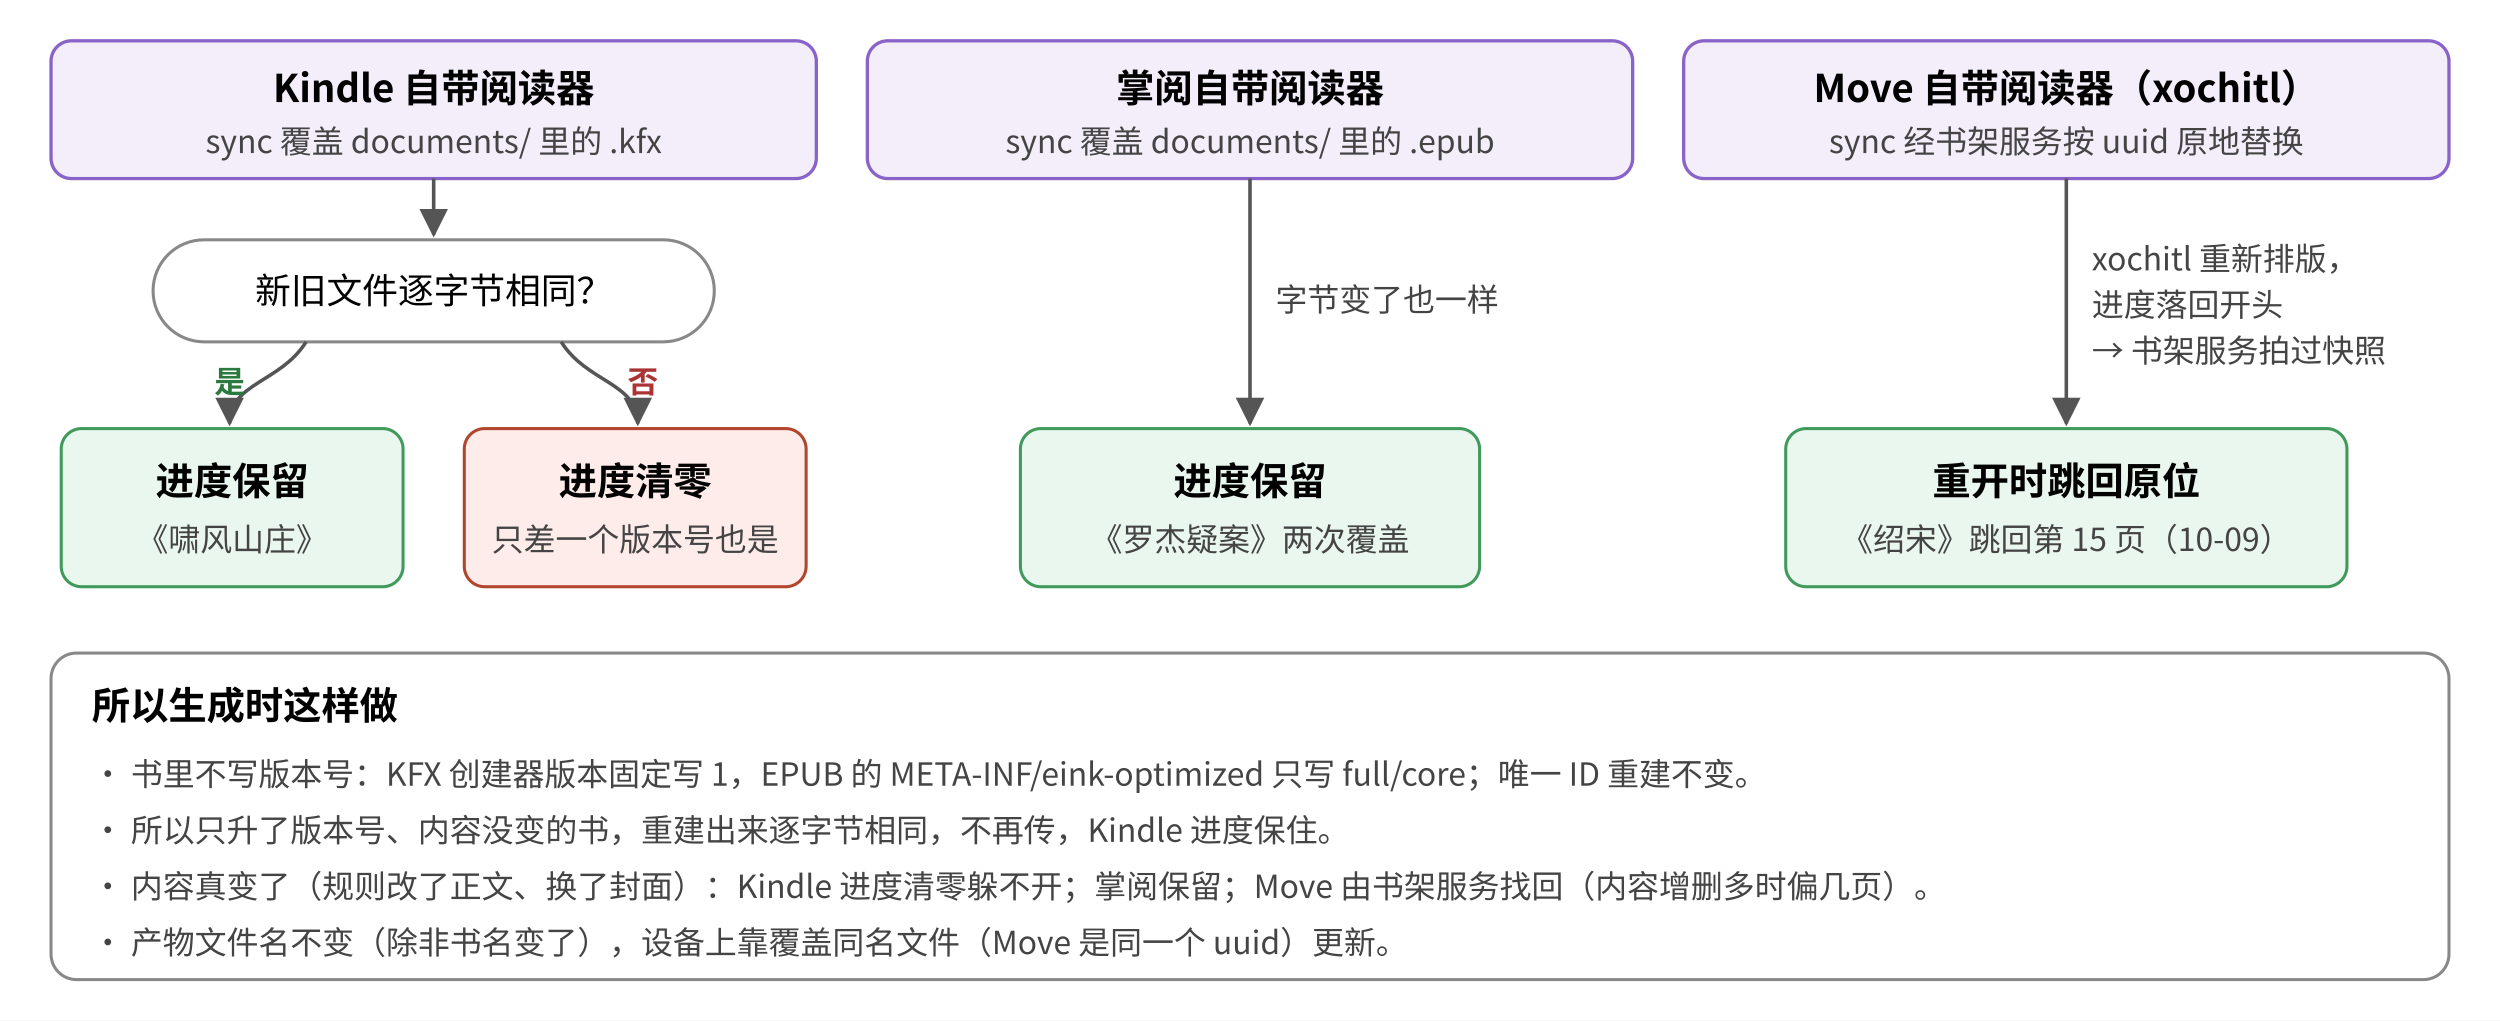
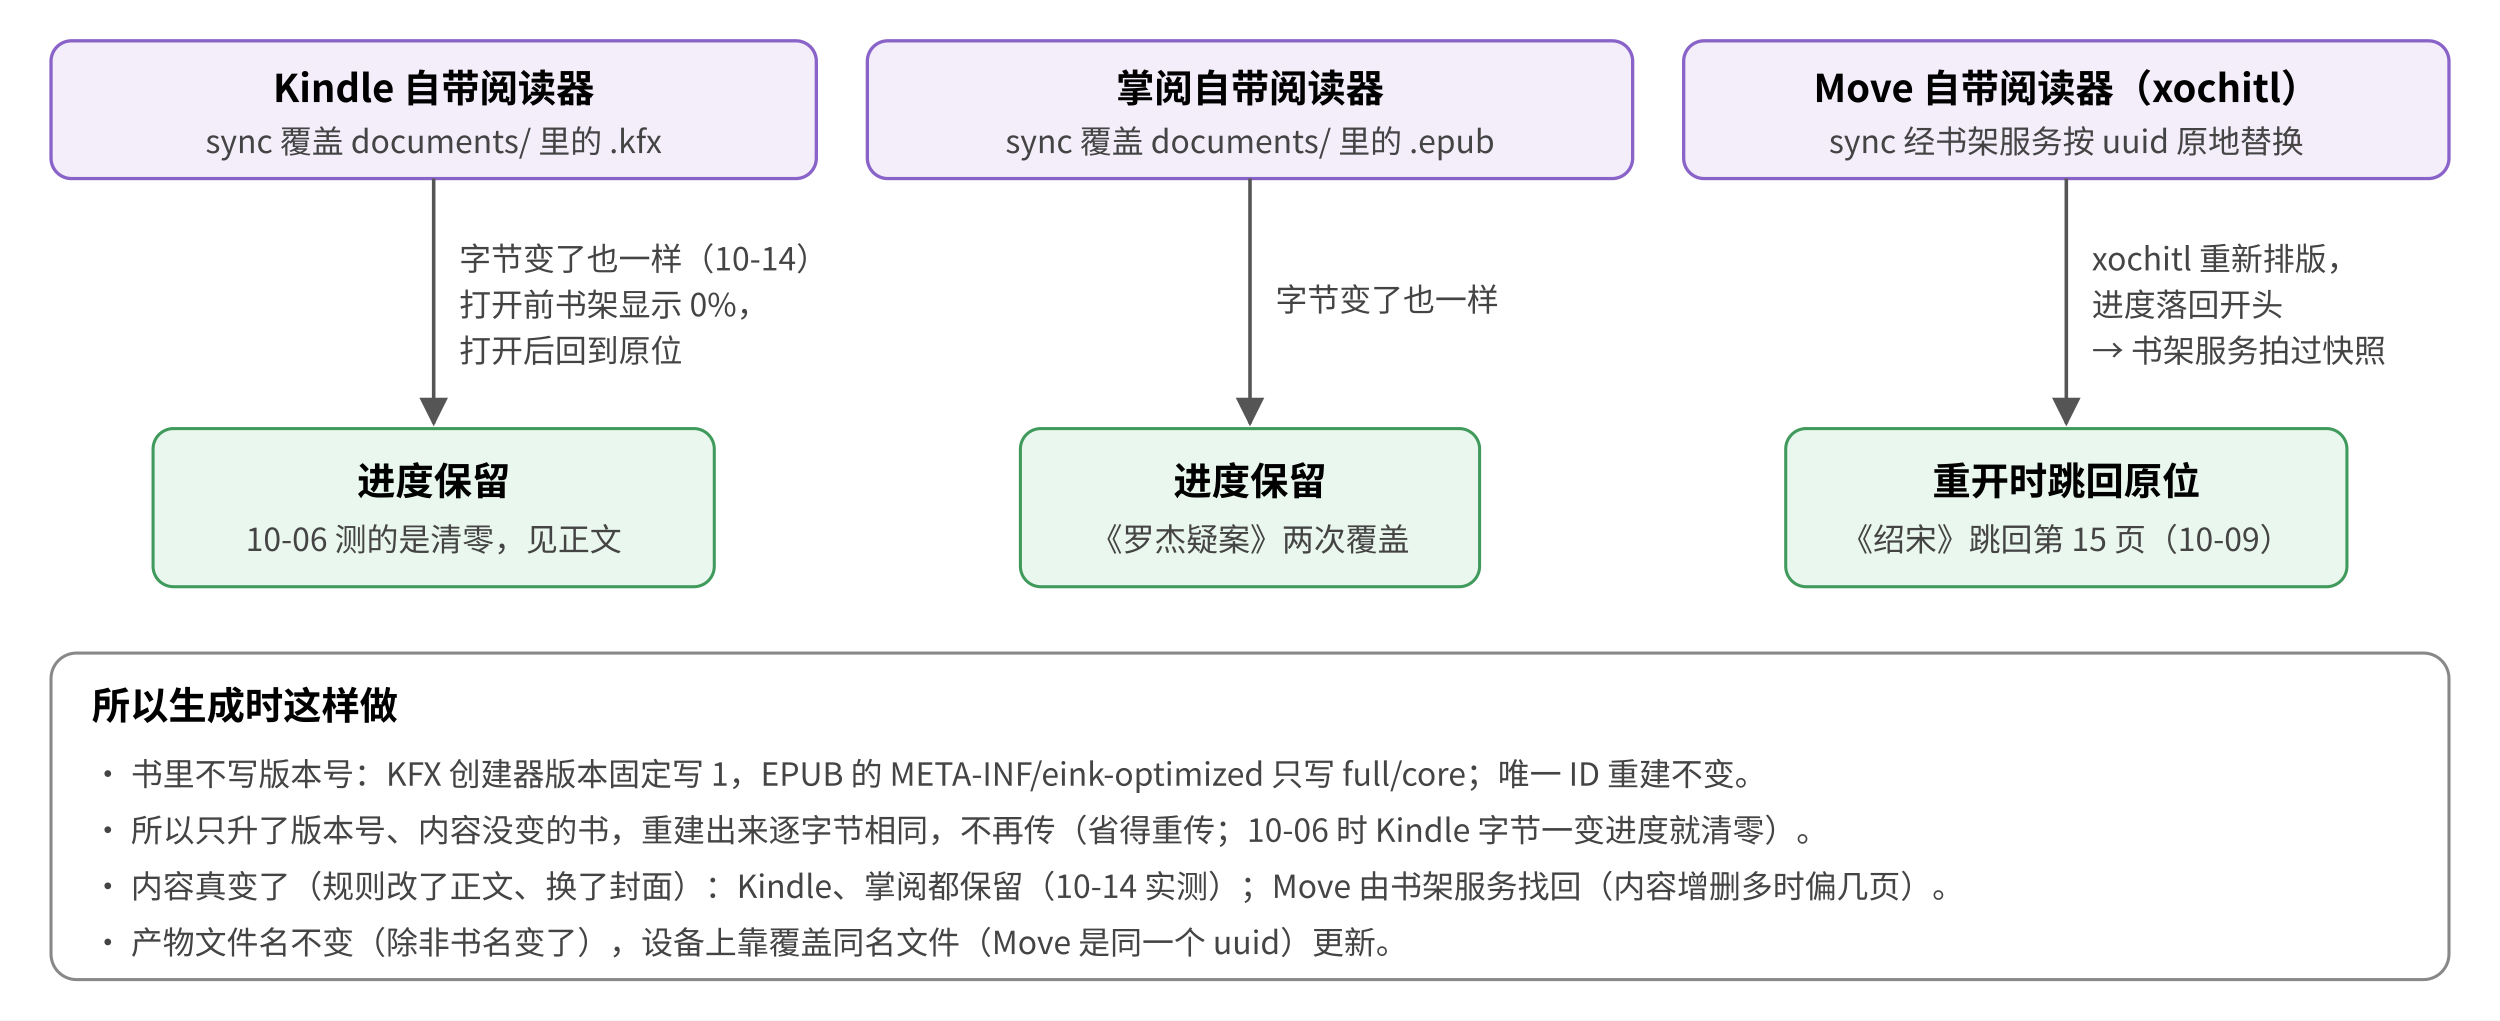
<svg xmlns="http://www.w3.org/2000/svg" viewBox="0 0 980 400" font-family="'Noto Sans CJK SC','PingFang SC','Microsoft YaHei',sans-serif" font-size="14">
  <defs>
    <marker id="a" viewBox="0 0 10 10" refX="9" refY="5" markerWidth="8" markerHeight="8" orient="auto">
      <path d="M0 0L10 5L0 10z" fill="#555" />
    </marker>
    <style>
      .dev{fill:#f3eefa;stroke:#8a63c9;stroke-width:1.3}
      .q{fill:#fff;stroke:#888;stroke-width:1.2}
      .ok{fill:#eaf7ee;stroke:#3f9a5b;stroke-width:1.2}
      .no{fill:#fdecea;stroke:#b2452d;stroke-width:1.2}
      .na{fill:#f4f4f4;stroke:#999;stroke-width:1.2;stroke-dasharray:5 4}
      .h{font-weight:bold;font-size:15px}
      .s{font-size:12.5px;fill:#444}
      .y{font-size:12px;fill:#2a7a3f;font-weight:bold}
      .n{font-size:12px;fill:#a33;font-weight:bold}
      .l{stroke:#555;stroke-width:1.4;fill:none}
    </style>
  </defs>
  <rect width="980" height="400" fill="#ffffff" />
  <rect class="dev" x="20" y="16" width="300" height="54" rx="8" />
  <text x="170" y="40" text-anchor="middle" class="h">Kindle 自带阅读器</text>
  <text x="170" y="60" text-anchor="middle" class="s">sync 覆盖 documents/ 里的 .kfx</text>
-   <path class="l" d="M170 70 L170 92" marker-end="url(#a)" />
-   <rect class="q" x="60" y="94" width="220" height="40" rx="20" />
-   <text x="170" y="119" text-anchor="middle">新旧文件逐字节相同？</text>
-   <path class="l" d="M120 134 C110 150 90 150 90 166" marker-end="url(#a)" />
-   <path class="l" d="M220 134 C230 150 250 150 250 166" marker-end="url(#a)" />
-   <text x="96" y="154" text-anchor="end" class="y">是</text>
-   <text x="246" y="154" class="n">否</text>
-   <rect class="ok" x="24" y="168" width="134" height="62" rx="8" />
-   <text x="91" y="194" text-anchor="middle" class="h">进度保留</text>
-   <text x="91" y="216" text-anchor="middle" class="s">《啸风山庄》</text>
-   <rect class="no" x="182" y="168" width="134" height="62" rx="8" />
-   <text x="249" y="194" text-anchor="middle" class="h">进度清零</text>
-   <text x="249" y="216" text-anchor="middle" class="s">只差一个版本号也是</text>
+   <path class="l" d="M170 70 L170 166" marker-end="url(#a)" />
+   <text x="180" y="106" class="s">字节变了也一样（10-14）</text>
+   <text x="180" y="124" class="s">打开前书架显示 0%，</text>
+   <text x="180" y="142" class="s">打开后回到原位</text>
+   <rect class="ok" x="60" y="168" width="220" height="62" rx="8" />
+   <text x="170" y="194" text-anchor="middle" class="h">进度保留</text>
+   <text x="170" y="216" text-anchor="middle" class="s">10-06 测的是清零，见正文</text>
  <rect class="dev" x="340" y="16" width="300" height="54" rx="8" />
  <text x="490" y="40" text-anchor="middle" class="h">掌阅自带阅读器</text>
  <text x="490" y="60" text-anchor="middle" class="s">sync 覆盖 documents/ 里的 .epub</text>
  <path class="l" d="M490 70 L490 166" marker-end="url(#a)" />
  <text x="500" y="122" class="s">字节变了也一样</text>
  <rect class="ok" x="400" y="168" width="180" height="62" rx="8" />
  <text x="490" y="194" text-anchor="middle" class="h">进度保留</text>
  <text x="490" y="216" text-anchor="middle" class="s">《罗杰疑案》两次覆盖</text>
  <rect class="dev" x="660" y="16" width="300" height="54" rx="8" />
  <text x="810" y="40" text-anchor="middle" class="h">Move 自带阅读器（xochitl）</text>
  <text x="810" y="60" text-anchor="middle" class="s">sync 经书架服务按 uuid 原地替换</text>
  <path class="l" d="M810 70 L810 166" marker-end="url(#a)" />
  <text x="820" y="106" class="s">xochitl 重新排版，</text>
  <text x="820" y="124" class="s">进度落回开头</text>
  <text x="820" y="142" class="s">→ 书架服务拍过快照</text>
  <rect class="ok" x="700" y="168" width="220" height="62" rx="8" />
  <text x="810" y="194" text-anchor="middle" class="h">重开时跳回原位</text>
  <text x="810" y="216" text-anchor="middle" class="s">《绍宋》跳回第 15 页（10-09）</text>
  <rect class="q" x="20" y="256" width="940" height="128" rx="10" />
  <text x="36" y="282" class="h">所以生成时这样做</text>
  <text x="36" y="308" class="s">· 书里不写版本号：KFX 创建器版本固定写 1，EPUB 的 META-INF/eink-optimized 只写 full/core；唯一 ID 重建不变。</text>
-   <text x="36" y="330" class="s">· 所以只升了版本号、内容没变的书，重建出来逐字节相同，不再传，Kindle 进度保住。</text>
-   <text x="36" y="352" class="s">· 内容真变了（规则改了正文、换了封面）：Kindle 进度清零躲不开；掌阅保留；Move 由书架服务找回（内容增删多时偏几页）。</text>
+   <text x="36" y="330" class="s">· 所以只升了版本号、内容没变的书，重建出来逐字节相同，不再传（省得重传；10-06 时 Kindle 字节一变进度就清零）。</text>
+   <text x="36" y="352" class="s">· 内容真变了（规则改了正文、换了封面）：Kindle、掌阅都保留（10-14 实测）；Move 由书架服务找回（内容增删多时偏几页）。</text>
  <text x="36" y="374" class="s">· 产物文件名不变（除非书名变了），设备上靠覆盖同名文件（Move 是同一个 uuid）更新。</text>
</svg>
